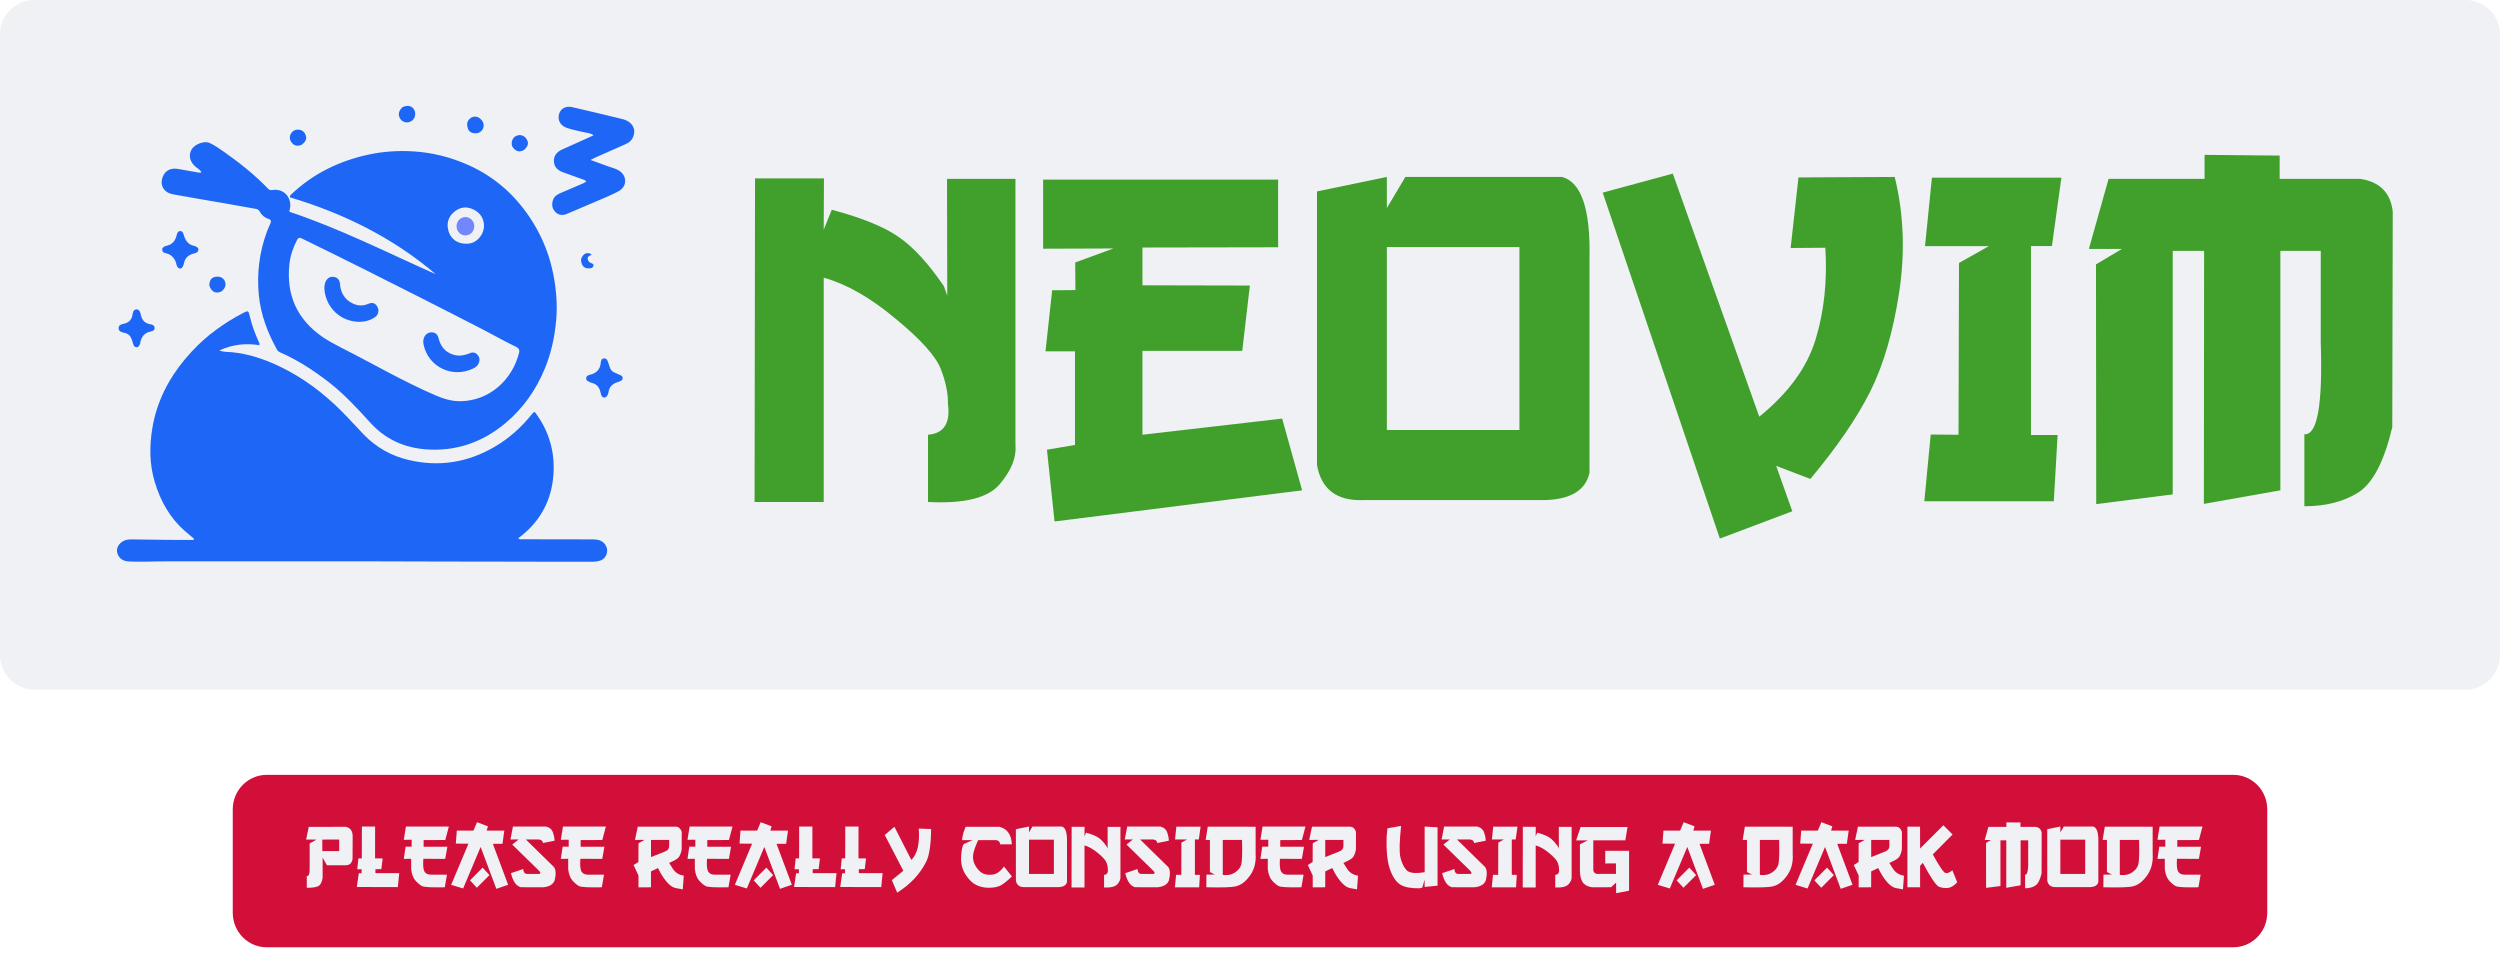
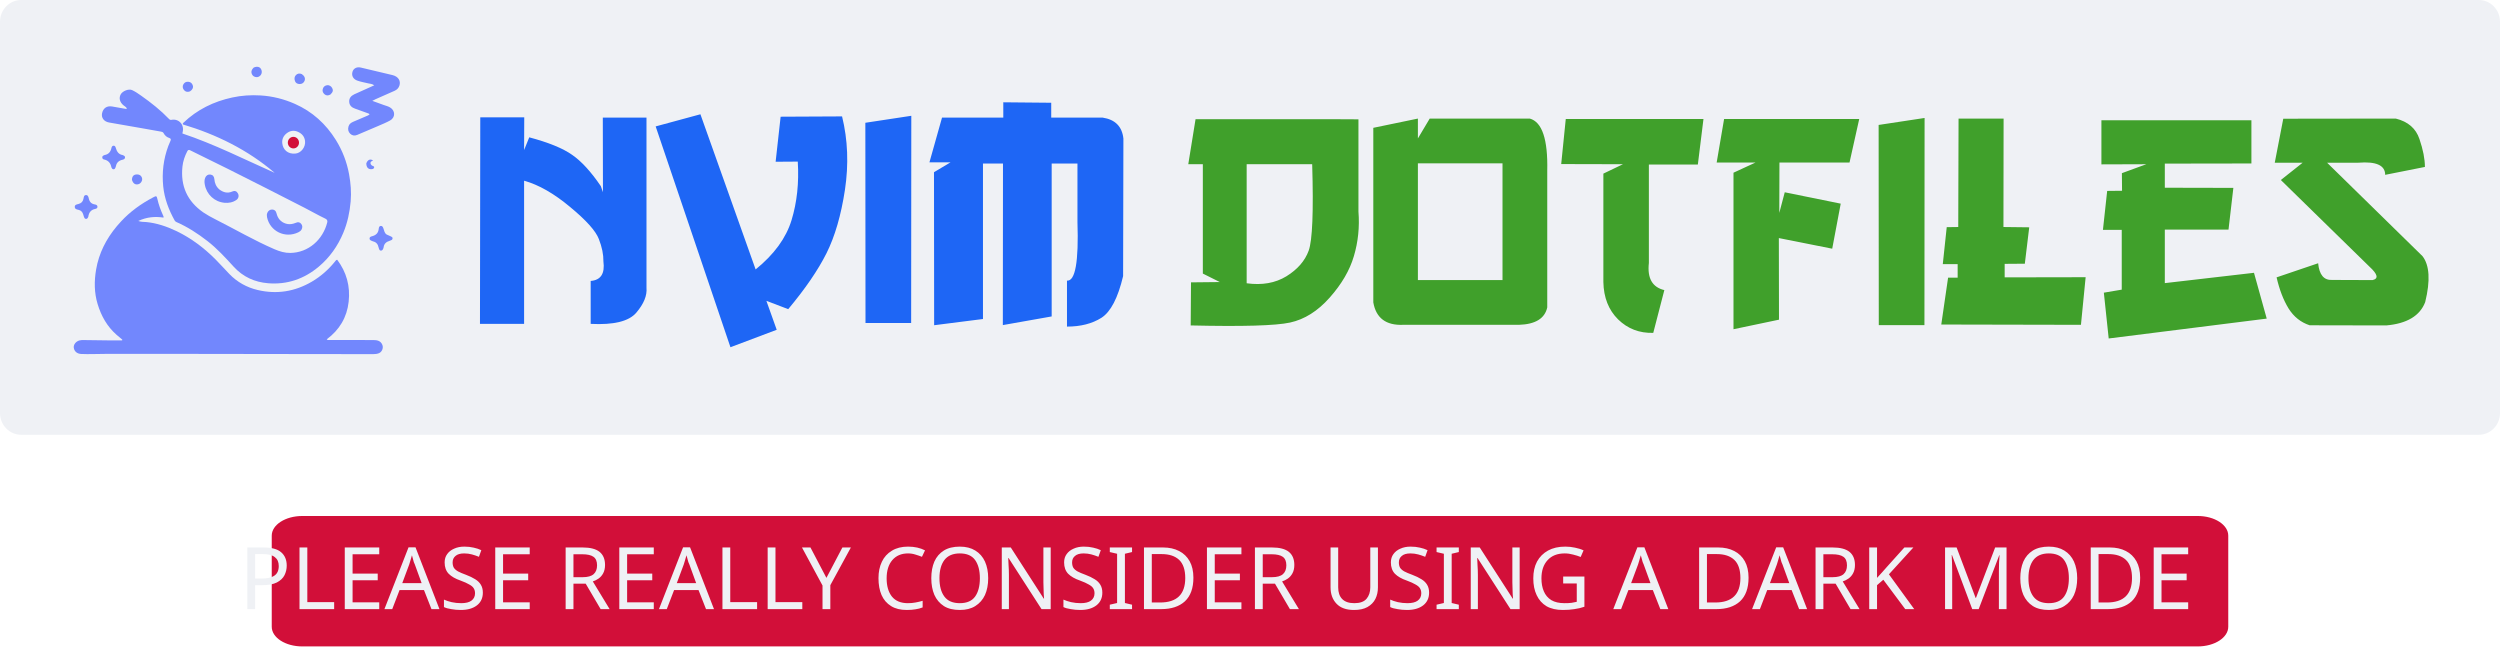
- <svg xmlns="http://www.w3.org/2000/svg" xml:space="preserve" width="145mm" height="56mm" viewBox="0 0 145 56">
-   <rect width="145" height="40" rx="2" ry="2" style="fill:#eff1f5;fill-opacity:1;stroke:none;stroke-width:2.812;stroke-linecap:round;stroke-linejoin:round;stroke-dasharray:none" />
-   <rect width="118" height="10" x="13.5" y="44.942" rx="1.967" ry="2" style="fill:#d20f39;fill-opacity:1;stroke:none;stroke-width:1.269;stroke-linecap:round;stroke-linejoin:round;stroke-dasharray:none" />
-   <g aria-label="NeoVIM" style="font-size:28.222px;font-family:gan;-inkscape-font-specification:gan;text-align:center;letter-spacing:.008px;text-anchor:middle;fill:#40a02b;stroke-linecap:square;stroke-linejoin:round">
-     <path d="M43.293 10.346h3.997l-.014 2.977.468-1.158q2.632.703 3.887 1.585 1.267.868 2.618 2.852l.193.551-.014-6.78h3.969v15.462q.096 1.061-.924 2.26-1.006 1.185-4.147 1.02v-3.9q1.378-.11 1.157-1.778.014-.937-.413-2.025-.414-1.103-2.619-2.922-2.19-1.833-4.175-2.384v13.009h-4.01zM60.003 10.415h13.629v3.927l-7.869.014v2.191l6.23.014-.442 3.79h-5.788v4.864l8.103-.937 1.158 4.162-14.36 1.805-.44-4.162 1.626-.275v-5.43H60.14l.386-3.541 1.35-.014-.013-1.599 2.218-.813-4.079.014zM79.938 10.263v1.806l1.074-1.806h9.096q1.68.469 1.584 4.74V27.42q-.33 1.516-2.577 1.585H78.601q-2.343.096-2.715-2.04V11.104Zm0 4.066v10.61h7.69V14.33ZM96.523 10.07l5.016 14.098q2.522-2.04 3.266-4.479.745-2.439.565-5.32l-2.012.015.455-4.093 5.581-.028q.786 3.197.262 6.67-.524 3.459-1.681 5.774-1.158 2.301-3.473 5.071l-1.984-.758.937 2.632-4.203 1.585-6.794-20.064zM111.552 10.305h7.51l-.55 3.968h-1.214V25.23h1.544l-.22 3.845h-7.511l.372-3.873 1.612.014.028-9.963 1.736-.979h-3.707zM127.366 8.982l4.355.041v1.35h4.671q1.709.262 1.888 1.902l-.027 12.5q-.703 2.976-1.971 3.789-1.268.799-3.128.799v-4.176q1.13.097.95-5.333V14.55h-2.342v13.89l-4.437.786.014-14.676h-1.82v14.125l-4.437.565-.014-13.905 1.502-.895h-1.915l1.144-4.065h5.567z" style="font-family:&quot;Gang of Three&quot;;-inkscape-font-specification:&quot;Gang of Three&quot;" transform="translate(.499)" />
+ <svg xmlns="http://www.w3.org/2000/svg" xml:space="preserve" width="230mm" height="60mm" viewBox="0 0 230 60">
+   <rect width="230" height="40" rx="1.949" ry="2" style="fill:#eff1f5;fill-opacity:1;stroke:none;stroke-width:3.542;stroke-linecap:round;stroke-linejoin:round;stroke-dasharray:none" />
+   <g aria-label="nvim" style="font-size:28.575px;font-family:gan;-inkscape-font-specification:gan;text-align:center;letter-spacing:.008px;text-anchor:middle;fill:#1e66f5;fill-opacity:1;stroke-linecap:square;stroke-linejoin:round">
+     <path d="M44.185 10.792h4.046l-.014 3.014.474-1.172q2.665.712 3.935 1.605 1.284.879 2.651 2.888l.195.558-.014-6.865h4.019v15.655q.097 1.075-.935 2.288-1.019 1.2-4.2 1.033v-3.949q1.395-.111 1.172-1.8.014-.948-.418-2.05-.419-1.117-2.651-2.959-2.219-1.855-4.228-2.413v13.17h-4.06ZM64.438 10.513l5.079 14.274q2.553-2.065 3.306-4.535.754-2.47.572-5.385l-2.037.014.46-4.144 5.652-.028q.795 3.237.265 6.753-.53 3.502-1.702 5.846-1.172 2.33-3.517 5.134l-2.009-.767.95 2.665-4.256 1.605-6.88-20.315zM83.84 10.653l-.014 19.06h-4.2l-.014-18.418ZM92.303 9.411l4.41.042v1.367h4.73q1.73.265 1.91 1.926l-.027 12.655q-.712 3.014-1.995 3.837-1.284.809-3.168.809v-4.228q1.144.098.963-5.4v-5.371h-2.372v14.064l-4.493.796.014-14.86h-1.841v14.301l-4.493.572-.014-14.078 1.52-.907h-1.939l1.158-4.116h5.637z" style="fill:#1e66f5;fill-opacity:1" />
  </g>
-   <g style="fill:#1e66f5;fill-opacity:1">
-     <path d="M221.071 464.07c20.388-22.02 44.178-38.936 70.264-52.752 7.559-4.003 8-3.81 9.854 4.286 2.763 12.07 7.07 23.566 12.103 34.831.653 1.462 1.738 2.857 1.118 5.213-18.723-2.92-36.886-1.29-55.467 7.39 6.648 2.485 12.383 1.855 17.82 2.405 23.03 2.33 44.496 9.595 65.22 19.44 33.025 15.688 61.74 37.393 87.383 63.255 10.2 10.286 19.839 21.126 29.909 31.543 17.25 17.845 38.21 29.51 62.216 35.185 42.105 9.954 81.875 3.53 119.227-18.35 20.102-11.774 37.08-27.022 51.594-45.14.91-1.136 1.596-2.596 4.14-3.019 20.546 27.293 29.006 58.18 25.213 92.354-3.833 34.54-20.368 62.002-48.294 82.655 2.058 2.143 4 1.419 5.724 1.423 32.325.076 64.651.062 96.976.154 8.357.024 16.018 1.578 19.69 10.551 2.786 6.811-.73 15.584-7.532 18.373-3.913 1.604-8.044 2.053-12.245 2.05-34.992-.022-69.985.118-104.976-.095-30.131-.184-60.264.004-90.39-.134-131.63-.598-263.257-.055-394.885-.286-17.484-.03-34.959 1.001-52.455.158-8.79-.423-15.206-5.584-16.223-13.914-.824-6.751 4.853-13.87 12.635-15.888 3.106-.806 6.27-.818 9.435-.778 17.323.219 34.646.51 51.97.672 10.778.101 21.558.019 32.337.019l.35-1.67c-4.227-3.545-8.527-7.006-12.667-10.65-20.75-18.26-33.615-41.296-41.589-67.529-7.6-25.008-7.644-50.382-3.392-75.655 6.074-36.107 22.274-67.766 45.737-95.756 2.887-3.444 5.965-6.728 9.2-10.341z" style="fill:#1e66f5;fill-opacity:1" transform="translate(1.89 .96) scale(.04183)" />
-     <path d="M324.97 298.158c1.671-4.05 3.123-7.776 4.808-11.394 1.448-3.11.695-5.212-2.528-6.197-5.77-1.762-9.833-5.526-12.651-10.672-1.2-2.19-2.987-2.882-5.215-3.274-14.087-2.477-28.158-5.047-42.248-7.51-24.237-4.236-48.51-8.267-72.714-12.688-10.964-2.002-17.02-10.339-15.205-19.817 2.212-11.544 10.559-17.348 22.19-15.354 9.502 1.629 18.993 3.324 28.483 5.027 1.315.236 2.583.595 4.123-.47-1.792-3.62-5.432-5.215-8.172-7.612-7.934-6.94-9.993-15.95-5.27-24.031 4.05-6.934 17.454-12.424 24.958-8.88 7.182 3.391 13.537 7.834 19.902 12.313 21.83 15.361 42.718 31.885 61.226 51.23 1.521 1.59 3.191 2.204 5.373 1.789 15.982-3.04 29.097 10.642 24.264 28.004-.13.467-.108.977-.212 2.033 69.892 23.334 135.63 56.646 202.87 86.57-59.498-50.766-128.051-84.405-201.958-106.524-.495-2.21.33-2.841 1.047-3.527 30.427-29.149 66.665-46.85 107.692-55.73 20.566-4.45 41.277-5.741 62.054-4.495 26.264 1.574 51.574 7.911 75.73 18.615 38.399 17.015 68.055 44.055 90.057 79.453 14.339 23.07 23.976 48.08 28.953 74.998 3.692 19.972 5.263 39.923 3.524 60.08-2.04 23.636-6.936 46.7-16.074 68.684-12.162 29.256-29.994 54.586-54.315 74.947-32.067 26.845-69.154 39.65-111.013 36.308-29.785-2.378-55.53-14.084-76.02-36.533-18.193-19.932-36.395-39.893-57.85-56.505-21.016-16.271-43.158-30.704-67.58-41.407-1.752-.768-3.219-1.76-4.143-3.427-13.054-23.525-22.59-48.28-25.273-75.24-3.013-30.263.445-59.798 11.188-88.764m77.164 146.176c8.173 5.478 16.769 10.218 25.543 14.647 43.688 22.053 85.976 46.859 131.012 66.278 11.206 4.832 22.706 8.28 34.748 8.086 39.771-.641 71.519-28.99 81.139-67.213.978-3.885-.604-6.494-4.023-8.117-15.498-7.358-30.362-15.93-45.592-23.795-28.261-14.596-56.624-28.994-84.986-43.393-55.386-28.119-110.874-56.032-166.75-83.17-3.359-1.632-4.884-.998-6.578 2.233-5.56 10.603-9.335 21.835-10.572 33.636-4.43 42.226 10.239 76.02 46.06 100.808m223.577-157.403c-1.272-9.915-7.222-16.315-15.964-20.107-8.853-3.84-17.312-2.317-24.803 3.695-6.845 5.495-10.263 13.038-9.339 21.543 1.455 13.382 11.43 24.698 29.538 22.697 11.822-1.306 22.315-14.273 20.568-27.828zm107.99-102.346c14.696-6.61 29.047-13.072 44.18-19.887-4.57-3.4-9.041-3.282-13.09-4.275-8.071-1.98-16.309-3.27-24.173-6.106-8.873-3.2-13.02-10.615-10.604-19.199 2.138-7.594 9.442-11.562 18.305-9.5 23.315 5.421 46.625 10.872 69.864 16.61 12.55 3.1 18.548 12.627 15.104 23.145-1.754 5.356-5.443 9.071-10.564 11.342-13.999 6.205-28.016 12.368-42.01 18.582-2.118.94-4.152 2.069-7.084 3.543 8.898 3.238 17.031 6.253 25.205 9.151 4.699 1.667 9.592 2.782 13.94 5.387 11.759 7.046 11.933 22.129-.13 28.734-8.44 4.621-17.431 8.26-26.28 12.1-15.268 6.624-30.605 13.09-45.937 19.564-5.6 2.365-10.998 1.616-15.332-2.55-4.573-4.397-5.502-9.98-3.765-16.136 1.527-5.416 5.618-8.137 10.249-10.191 9.435-4.186 18.971-8.142 28.471-12.18 2.586-1.099 5.278-1.995 7.605-4.113-1.24-1.847-3.27-2.257-5.012-2.902-8.895-3.296-17.806-6.551-26.774-9.64-7.196-2.478-12.397-6.743-12.989-14.74-.586-7.92 3.55-13.227 10.82-16.739zm71.498 308.255c3.5 1.608 6.685 3.03 9.878 4.431 1.782.783 3.21 1.852 3.122 4.035-.084 2.06-1.24 3.354-3.128 4.073-1.087.414-2.127.973-3.237 1.304-7.254 2.167-12.367 6.238-13.288 14.327-.165 1.442-.884 2.865-1.546 4.197-.941 1.894-2.372 3.196-4.712 3.019-2.186-.166-3.13-1.7-3.79-3.473a26.757 26.757 0 0 1-1.105-3.824c-1.424-6.797-5.159-11.395-12.137-13.009-.802-.185-1.576-.54-2.326-.896-2.526-1.2-5.636-2.047-5.335-5.694.271-3.29 3.094-4.06 5.69-4.745 8.192-2.156 13.428-6.852 14.415-15.714.318-2.863.706-6.576 4.509-6.863 4.245-.32 5.147 3.49 6.244 6.625 1.52 4.346 2.115 9.173 6.746 12.208zM224.717 318.097c2.746 1.31 5.614 2.34 5.095 5.693-.47 3.037-3.08 4.065-5.809 4.681-7.676 1.735-12.767 6.081-14.248 14.108-.208 1.129-.654 2.233-1.12 3.291-.827 1.88-1.86 3.631-4.302 3.52-2.12-.095-3.17-1.585-3.991-3.302-.215-.45-.508-.888-.602-1.364-1.83-9.204-6.932-15.132-16.448-16.982-1.987-.386-3.381-2.058-3.554-4.346-.181-2.402 1.332-3.608 3.199-4.559.59-.301 1.189-.682 1.824-.791 8.865-1.522 13.41-7.121 15.2-15.611.51-2.422 1.734-4.966 4.81-4.966 3.092-.001 3.992 2.472 4.725 4.973 2.268 7.735 5.938 14.154 15.22 15.655zm-75.699 135.637c-1.153 2.716-2.252 5.083-5.413 4.733-2.844-.315-3.516-2.737-4.285-4.936-.603-1.724-1.07-3.495-1.623-5.238-1.56-4.923-4.433-8.276-9.777-9.599-3.686-.912-8.665-1.41-8.663-6.69.002-5.048 4.842-5.375 8.35-6.357 5.862-1.64 9.399-4.925 10.713-11.08.708-3.317.847-8.3 5.473-8.495 4.858-.207 5.637 4.696 6.483 8.246 1.715 7.203 5.964 11.208 13.185 12.394 2.688.44 5.343 1.33 5.722 4.624.411 3.579-2.57 4.776-4.976 5.246-9.398 1.835-13.845 7.783-15.19 17.152zM512.914 125.6c7.785-3.463 14.24-1.486 16.713 4.794 2.543 6.455-.31 13.215-6.61 15.666-4.738 1.843-10.53-.018-13.187-4.237-3.467-5.503-2.548-10.83 3.084-16.224zm105.663 14.405c5.77 3.818 7.98 8.937 6.383 14.111-1.517 4.913-6.077 8.097-11.463 7.78-4.415-.258-8.139-1.85-9.824-6.357-1.822-4.87-1.65-9.741 2.11-13.493 3.389-3.38 7.793-4.262 12.794-2.041zm63.039 44.858c-4.79 2.772-9.169 2.929-13.19-.624-3.336-2.947-4.88-6.617-3.786-11.133 1.183-4.887 4.31-7.7 9.2-8.591 4.452-.811 9.181 1.71 11.518 6.083 2.73 5.11 1.817 8.85-3.742 14.265z" style="fill:#1e66f5;fill-opacity:1" transform="translate(1.89 .96) scale(.04183)" />
-     <path d="M372.638 178.03c-5.416 1.978-9.95 1.17-13.303-3.14-2.976-3.828-3.618-8.223-1.078-12.564 2.516-4.3 6.569-6.035 11.41-5.391 4.946.658 7.984 3.823 9.332 8.505 1.31 4.548-.957 9.026-6.361 12.59zM245.01 372.626c.238-7.743 3.57-11.497 10.173-11.933 6.294-.415 10.888 2.825 12.14 8.562 1.072 4.922-2.475 11.01-7.375 12.66-7.013 2.358-12.264-.779-14.937-9.29zm515.413-36.128c2.83-7.935 8.285-10.432 14.385-6.926.115.838-.47 1.175-1.083 1.438-2.036.87-4.107 1.854-4.068 4.437.04 2.675 1.491 4.702 3.85 5.966 1.937 1.038 5.091 1.28 4.047 4.52-.968 3.003-3.948 3.21-6.644 3.235-6.544.06-10.254-4.3-10.487-12.67zm-323.133 57.25c8.845 6.576 17.882 9.077 28.273 4.567 5.793-2.514 9.764-.853 12.574 4.202 2.692 4.841 1.412 10.93-3.262 14.198-7.858 5.495-16.91 7.167-26.143 6.332-22.239-2.013-39.65-18.327-43.54-40.303-.839-4.745-1.005-9.628.735-14.292 2.01-5.386 6.396-8.187 11.541-7.534 5.3.673 8.376 4.18 8.849 10.33.679 8.83 3.915 16.392 10.973 22.5zm163.33 75.007c2.133-.698 3.927-1.157 5.574-1.928 4.484-2.1 8.296-.843 11.16 2.69 2.994 3.691 2.926 8.022.766 12.18-1.51 2.905-4.099 4.793-6.984 6.202-29.354 14.34-62.601-2.373-68.948-32.874-.68-3.271-.768-6.605.556-9.823 1.917-4.661 6.125-7.59 10.822-7.344 5.184.272 8.107 3.106 9.322 8.114 2.745 11.311 9.21 19.39 20.63 22.91 5.547 1.71 11.133 1.616 17.102-.127z" style="fill:#1e66f5;fill-opacity:1" transform="translate(1.89 .96) scale(.04183)" />
+   <g style="fill:#7287fd;fill-opacity:1">
+     <path d="M221.071 464.07c20.388-22.02 44.178-38.936 70.264-52.752 7.559-4.003 8-3.81 9.854 4.286 2.763 12.07 7.07 23.566 12.103 34.831.653 1.462 1.738 2.857 1.118 5.213-18.723-2.92-36.886-1.29-55.467 7.39 6.648 2.485 12.383 1.855 17.82 2.405 23.03 2.33 44.496 9.595 65.22 19.44 33.025 15.688 61.74 37.393 87.383 63.255 10.2 10.286 19.839 21.126 29.909 31.543 17.25 17.845 38.21 29.51 62.216 35.185 42.105 9.954 81.875 3.53 119.227-18.35 20.102-11.774 37.08-27.022 51.594-45.14.91-1.136 1.596-2.596 4.14-3.019 20.546 27.293 29.006 58.18 25.213 92.354-3.833 34.54-20.368 62.002-48.294 82.655 2.058 2.143 4 1.419 5.724 1.423 32.325.076 64.651.062 96.976.154 8.357.024 16.018 1.578 19.69 10.551 2.786 6.811-.73 15.584-7.532 18.373-3.913 1.604-8.044 2.053-12.245 2.05-34.992-.022-69.985.118-104.976-.095-30.131-.184-60.264.004-90.39-.134-131.63-.598-263.257-.055-394.885-.286-17.484-.03-34.959 1.001-52.455.158-8.79-.423-15.206-5.584-16.223-13.914-.824-6.751 4.853-13.87 12.635-15.888 3.106-.806 6.27-.818 9.435-.778 17.323.219 34.646.51 51.97.672 10.778.101 21.558.019 32.337.019l.35-1.67c-4.227-3.545-8.527-7.006-12.667-10.65-20.75-18.26-33.615-41.296-41.589-67.529-7.6-25.008-7.644-50.382-3.392-75.655 6.074-36.107 22.274-67.766 45.737-95.756 2.887-3.444 5.965-6.728 9.2-10.341z" style="fill:#7287fd;fill-opacity:1" transform="translate(1.89 .96) scale(.04183)" />
+     <path d="M324.97 298.158c1.671-4.05 3.123-7.776 4.808-11.394 1.448-3.11.695-5.212-2.528-6.197-5.77-1.762-9.833-5.526-12.651-10.672-1.2-2.19-2.987-2.882-5.215-3.274-14.087-2.477-28.158-5.047-42.248-7.51-24.237-4.236-48.51-8.267-72.714-12.688-10.964-2.002-17.02-10.339-15.205-19.817 2.212-11.544 10.559-17.348 22.19-15.354 9.502 1.629 18.993 3.324 28.483 5.027 1.315.236 2.583.595 4.123-.47-1.792-3.62-5.432-5.215-8.172-7.612-7.934-6.94-9.993-15.95-5.27-24.031 4.05-6.934 17.454-12.424 24.958-8.88 7.182 3.391 13.537 7.834 19.902 12.313 21.83 15.361 42.718 31.885 61.226 51.23 1.521 1.59 3.191 2.204 5.373 1.789 15.982-3.04 29.097 10.642 24.264 28.004-.13.467-.108.977-.212 2.033 69.892 23.334 135.63 56.646 202.87 86.57-59.498-50.766-128.051-84.405-201.958-106.524-.495-2.21.33-2.841 1.047-3.527 30.427-29.149 66.665-46.85 107.692-55.73 20.566-4.45 41.277-5.741 62.054-4.495 26.264 1.574 51.574 7.911 75.73 18.615 38.399 17.015 68.055 44.055 90.057 79.453 14.339 23.07 23.976 48.08 28.953 74.998 3.692 19.972 5.263 39.923 3.524 60.08-2.04 23.636-6.936 46.7-16.074 68.684-12.162 29.256-29.994 54.586-54.315 74.947-32.067 26.845-69.154 39.65-111.013 36.308-29.785-2.378-55.53-14.084-76.02-36.533-18.193-19.932-36.395-39.893-57.85-56.505-21.016-16.271-43.158-30.704-67.58-41.407-1.752-.768-3.219-1.76-4.143-3.427-13.054-23.525-22.59-48.28-25.273-75.24-3.013-30.263.445-59.798 11.188-88.764m77.164 146.176c8.173 5.478 16.769 10.218 25.543 14.647 43.688 22.053 85.976 46.859 131.012 66.278 11.206 4.832 22.706 8.28 34.748 8.086 39.771-.641 71.519-28.99 81.139-67.213.978-3.885-.604-6.494-4.023-8.117-15.498-7.358-30.362-15.93-45.592-23.795-28.261-14.596-56.624-28.994-84.986-43.393-55.386-28.119-110.874-56.032-166.75-83.17-3.359-1.632-4.884-.998-6.578 2.233-5.56 10.603-9.335 21.835-10.572 33.636-4.43 42.226 10.239 76.02 46.06 100.808m223.577-157.403c-1.272-9.915-7.222-16.315-15.964-20.107-8.853-3.84-17.312-2.317-24.803 3.695-6.845 5.495-10.263 13.038-9.339 21.543 1.455 13.382 11.43 24.698 29.538 22.697 11.822-1.306 22.315-14.273 20.568-27.828zm107.99-102.346c14.696-6.61 29.047-13.072 44.18-19.887-4.57-3.4-9.041-3.282-13.09-4.275-8.071-1.98-16.309-3.27-24.173-6.106-8.873-3.2-13.02-10.615-10.604-19.199 2.138-7.594 9.442-11.562 18.305-9.5 23.315 5.421 46.625 10.872 69.864 16.61 12.55 3.1 18.548 12.627 15.104 23.145-1.754 5.356-5.443 9.071-10.564 11.342-13.999 6.205-28.016 12.368-42.01 18.582-2.118.94-4.152 2.069-7.084 3.543 8.898 3.238 17.031 6.253 25.205 9.151 4.699 1.667 9.592 2.782 13.94 5.387 11.759 7.046 11.933 22.129-.13 28.734-8.44 4.621-17.431 8.26-26.28 12.1-15.268 6.624-30.605 13.09-45.937 19.564-5.6 2.365-10.998 1.616-15.332-2.55-4.573-4.397-5.502-9.98-3.765-16.136 1.527-5.416 5.618-8.137 10.249-10.191 9.435-4.186 18.971-8.142 28.471-12.18 2.586-1.099 5.278-1.995 7.605-4.113-1.24-1.847-3.27-2.257-5.012-2.902-8.895-3.296-17.806-6.551-26.774-9.64-7.196-2.478-12.397-6.743-12.989-14.74-.586-7.92 3.55-13.227 10.82-16.739zm71.498 308.255c3.5 1.608 6.685 3.03 9.878 4.431 1.782.783 3.21 1.852 3.122 4.035-.084 2.06-1.24 3.354-3.128 4.073-1.087.414-2.127.973-3.237 1.304-7.254 2.167-12.367 6.238-13.288 14.327-.165 1.442-.884 2.865-1.546 4.197-.941 1.894-2.372 3.196-4.712 3.019-2.186-.166-3.13-1.7-3.79-3.473a26.757 26.757 0 0 1-1.105-3.824c-1.424-6.797-5.159-11.395-12.137-13.009-.802-.185-1.576-.54-2.326-.896-2.526-1.2-5.636-2.047-5.335-5.694.271-3.29 3.094-4.06 5.69-4.745 8.192-2.156 13.428-6.852 14.415-15.714.318-2.863.706-6.576 4.509-6.863 4.245-.32 5.147 3.49 6.244 6.625 1.52 4.346 2.115 9.173 6.746 12.208zM224.717 318.097c2.746 1.31 5.614 2.34 5.095 5.693-.47 3.037-3.08 4.065-5.809 4.681-7.676 1.735-12.767 6.081-14.248 14.108-.208 1.129-.654 2.233-1.12 3.291-.827 1.88-1.86 3.631-4.302 3.52-2.12-.095-3.17-1.585-3.991-3.302-.215-.45-.508-.888-.602-1.364-1.83-9.204-6.932-15.132-16.448-16.982-1.987-.386-3.381-2.058-3.554-4.346-.181-2.402 1.332-3.608 3.199-4.559.59-.301 1.189-.682 1.824-.791 8.865-1.522 13.41-7.121 15.2-15.611.51-2.422 1.734-4.966 4.81-4.966 3.092-.001 3.992 2.472 4.725 4.973 2.268 7.735 5.938 14.154 15.22 15.655zm-75.699 135.637c-1.153 2.716-2.252 5.083-5.413 4.733-2.844-.315-3.516-2.737-4.285-4.936-.603-1.724-1.07-3.495-1.623-5.238-1.56-4.923-4.433-8.276-9.777-9.599-3.686-.912-8.665-1.41-8.663-6.69.002-5.048 4.842-5.375 8.35-6.357 5.862-1.64 9.399-4.925 10.713-11.08.708-3.317.847-8.3 5.473-8.495 4.858-.207 5.637 4.696 6.483 8.246 1.715 7.203 5.964 11.208 13.185 12.394 2.688.44 5.343 1.33 5.722 4.624.411 3.579-2.57 4.776-4.976 5.246-9.398 1.835-13.845 7.783-15.19 17.152zM512.914 125.6c7.785-3.463 14.24-1.486 16.713 4.794 2.543 6.455-.31 13.215-6.61 15.666-4.738 1.843-10.53-.018-13.187-4.237-3.467-5.503-2.548-10.83 3.084-16.224zm105.663 14.405c5.77 3.818 7.98 8.937 6.383 14.111-1.517 4.913-6.077 8.097-11.463 7.78-4.415-.258-8.139-1.85-9.824-6.357-1.822-4.87-1.65-9.741 2.11-13.493 3.389-3.38 7.793-4.262 12.794-2.041zm63.039 44.858c-4.79 2.772-9.169 2.929-13.19-.624-3.336-2.947-4.88-6.617-3.786-11.133 1.183-4.887 4.31-7.7 9.2-8.591 4.452-.811 9.181 1.71 11.518 6.083 2.73 5.11 1.817 8.85-3.742 14.265z" style="fill:#7287fd;fill-opacity:1" transform="translate(1.89 .96) scale(.04183)" />
+     <path d="M372.638 178.03c-5.416 1.978-9.95 1.17-13.303-3.14-2.976-3.828-3.618-8.223-1.078-12.564 2.516-4.3 6.569-6.035 11.41-5.391 4.946.658 7.984 3.823 9.332 8.505 1.31 4.548-.957 9.026-6.361 12.59zM245.01 372.626c.238-7.743 3.57-11.497 10.173-11.933 6.294-.415 10.888 2.825 12.14 8.562 1.072 4.922-2.475 11.01-7.375 12.66-7.013 2.358-12.264-.779-14.937-9.29zm515.413-36.128c2.83-7.935 8.285-10.432 14.385-6.926.115.838-.47 1.175-1.083 1.438-2.036.87-4.107 1.854-4.068 4.437.04 2.675 1.491 4.702 3.85 5.966 1.937 1.038 5.091 1.28 4.047 4.52-.968 3.003-3.948 3.21-6.644 3.235-6.544.06-10.254-4.3-10.487-12.67zm-323.133 57.25c8.845 6.576 17.882 9.077 28.273 4.567 5.793-2.514 9.764-.853 12.574 4.202 2.692 4.841 1.412 10.93-3.262 14.198-7.858 5.495-16.91 7.167-26.143 6.332-22.239-2.013-39.65-18.327-43.54-40.303-.839-4.745-1.005-9.628.735-14.292 2.01-5.386 6.396-8.187 11.541-7.534 5.3.673 8.376 4.18 8.849 10.33.679 8.83 3.915 16.392 10.973 22.5zm163.33 75.007c2.133-.698 3.927-1.157 5.574-1.928 4.484-2.1 8.296-.843 11.16 2.69 2.994 3.691 2.926 8.022.766 12.18-1.51 2.905-4.099 4.793-6.984 6.202-29.354 14.34-62.601-2.373-68.948-32.874-.68-3.271-.768-6.605.556-9.823 1.917-4.661 6.125-7.59 10.822-7.344 5.184.272 8.107 3.106 9.322 8.114 2.745 11.311 9.21 19.39 20.63 22.91 5.547 1.71 11.133 1.616 17.102-.127z" style="fill:#7287fd;fill-opacity:1" transform="translate(1.89 .96) scale(.04183)" />
  </g>
-   <ellipse cx="26.994" cy="13.122" rx=".515" ry=".533" style="fill:#7287fd;fill-opacity:1;stroke-width:.228" />
-   <g aria-label="PLEASE REALLY CONSIDER USING A DARK MODE" style="font-size:5.292px;font-family:&quot;Gang of Three&quot;;-inkscape-font-specification:&quot;Gang of Three&quot;;text-align:center;text-anchor:middle;fill:#eff1f5;stroke-width:.2;stroke-linecap:round;stroke-linejoin:round">
-     <path d="M20.049 47.956q.392.072.405.522l-.005 1.312q-.036.403-.426.396H18.96l-.248-.445v1.173q-.062.393-.266.489-.205.093-.652.087l-.002-.68q.186.045.168-.519V48.92l.403-.224-.607-.003.152-.736zm-1.357.739.003.666.979.003v-.67zM20.99 47.938h.766l-.002 1.847.44.005-.076.62-.343.003v.23l1.38-.003-.08.812-2.38-.006.116-.798h.163v-.23h-.254l.068-.63.196-.003zM23.544 47.94h2.489l-.207.78-1.256.006v.385h1.377l-.124.703-1.27-.003q-.04.558.066.739.109.178.36.18h.945l-.126.732q-1.14.026-1.323-.07-.181-.098-.38-.32-.197-.225-.248-.66v-.601l-.427.003.106-.708.35.002v-.403l-.456.003zM27.666 47.687l.635.24-.075.248h1.024l-.106.765-.558.003.886 2.374-.685.235-.91-2.428-1.015 2.408-.695-.212 1.003-2.388-.732-.002.057-.755h.967zm.328 2.635.395.435-.731.733-.398-.429zM29.75 47.94l1.918-.002q.313.077.403.348.093.272.093.476l-.677.134q0-.243-.457-.207h-.532l1.625 1.592q.18.233.046.783-.134.351-.664.398l-1.305-.003q-.227-.075-.359-.286-.132-.215-.204-.53l.708-.24q.029.294.238.284l.69.002q.157-.036-.052-.227l-1.512-1.478.373-.295h-.476ZM32.652 47.94h2.489l-.207.78-1.256.006v.385h1.377l-.124.703-1.27-.003q-.04.558.066.739.109.178.36.18h.945l-.126.732q-1.14.026-1.323-.07-.181-.098-.38-.32-.197-.225-.248-.66v-.601l-.427.003.106-.708.35.002v-.403l-.456.003zM36.99 47.945h2.228q.235.029.323.303l-.005 1.038q-.075.36-.217.484-.142.121-.507.281l.204.326q.228.356.644.41l-.06.796-.416-.077q-.405-.083-.858-.848l-.162-.31-.406.192-.003.922-.723.005v-.687l-.284-.607.279-.176.005-1.088.354-.196-.558.002zm.768.77v.995l.773-.305q.281-.103.281-.333v-.357zM39.998 47.94h2.488l-.206.78-1.256.006v.385h1.377l-.124.703-1.271-.003q-.039.558.067.739.109.178.36.18h.945l-.127.732q-1.14.026-1.323-.07-.18-.098-.38-.32-.196-.225-.247-.66v-.601l-.427.003.106-.708.349.002v-.403l-.455.003zM44.12 47.687l.635.24-.075.248h1.023l-.106.765-.558.003.887 2.374-.685.235-.91-2.428-1.015 2.408-.695-.212 1.002-2.388-.73-.002.056-.755h.966zm.328 2.635.395.435-.731.733-.398-.429zM46.352 47.938h.767l-.002 1.847.439.005-.075.62-.344.003v.23l1.38-.003-.08.812-2.38-.006.117-.798h.162v-.23h-.253l.067-.63.197-.003zM49.026 47.938h.768l-.003 1.847.44.005-.076.62-.343.003v.23l1.38-.003-.08.812-2.38-.006.116-.798h.163v-.23h-.254l.068-.63.196-.003zM51.876 47.953l.982 1.925q.269-.271.372-.723.106-.455.057-1.099l.718.029q-.013 1.37-.294 1.915-.28.542-.69.976-.409.432-.985.799l-.307-.729.664-.543-1.078-2.074zM57.958 47.953q.688.163.729 1.02h-.685q-.01-.27-.348-.245h-.92q-.285.615-.3.93-.013.316.163.595.178.276.385.395.209.116.573.08.365-.036.675-.47l.462.576q-.403.39-.653.522-.251.13-.665.134-.41.006-.751-.16-.341-.165-.626-.612-.284-.45-.253-1.023.031-.574.15-.737l.514-.23h-.615l.042-.245.059-.235.114-.295zM59.682 47.938v.338l.201-.338h1.706q.315.087.297.888v2.328q-.062.285-.483.298H59.43q-.44.018-.509-.383v-2.974zm0 .762v1.99h1.442V48.7ZM62.155 47.953h.749l-.003.558.088-.217q.494.132.729.297.237.163.49.535l.037.104-.003-1.272h.744v2.9q.018.198-.173.423-.188.222-.777.191v-.73q.258-.022.217-.334.002-.176-.078-.38-.077-.207-.49-.548-.412-.343-.784-.447v2.44h-.752zM65.38 47.94l1.916-.002q.313.077.403.348.093.272.093.476l-.677.134q0-.243-.457-.207h-.532l1.625 1.592q.181.233.047.783-.135.351-.664.398l-1.305-.003q-.228-.075-.36-.286-.131-.215-.204-.53l.708-.24q.029.294.238.284l.69.002q.158-.036-.052-.227l-1.511-1.478.372-.295h-.476zM68.227 47.945h1.408l-.104.745h-.227v2.054h.29l-.042.72h-1.408l.07-.726.302.003.005-1.868.326-.183h-.695zM70.05 47.948h2.28l.496.003v1.57q.03.396-.078.76-.106.362-.413.708-.305.344-.675.424-.366.08-1.692.049l.005-.734.491-.005-.29-.145v-1.863h-.247Zm.871.767v2.029q.393.054.677-.12.285-.175.38-.436.096-.263.06-1.473zM73.229 47.94h2.488l-.207.78-1.255.006v.385h1.377l-.124.703-1.272-.003q-.038.558.068.739.108.178.359.18h.946l-.127.732q-1.14.026-1.323-.07-.18-.098-.38-.32-.196-.225-.248-.66v-.601l-.426.003.106-.708.349.002v-.403l-.455.003zM76.097 47.945h2.227q.235.029.323.303l-.005 1.038q-.075.36-.217.484-.142.121-.507.281l.205.326q.227.356.643.41l-.06.796-.416-.077q-.405-.083-.857-.848l-.163-.31-.406.192-.002.922-.724.005v-.687l-.284-.607.279-.176.005-1.088.354-.196-.558.002zm.767.77v.995l.773-.305q.281-.103.281-.333v-.357zM81.264 47.904q-.147 1.36-.04 1.822.108.462.343.73.235.27 1.064.13l-.002-2.646.749.044v3.385l-.75.075v-.426l-.134.467-.162.036q-.726.013-1.099-.204-.369-.217-.61-.88-.24-.665-.196-1.918l.044-.478zM83.758 47.94l1.917-.002q.313.077.403.348.093.272.093.476l-.677.134q0-.243-.457-.207h-.532l1.625 1.592q.18.233.046.783-.134.351-.664.398l-1.305-.003q-.227-.075-.359-.286-.131-.215-.204-.53l.708-.24q.029.294.238.284l.69.002q.157-.036-.052-.227l-1.511-1.478.372-.295h-.476zM86.605 47.945h1.408l-.103.745h-.227v2.054h.29l-.042.72h-1.408l.07-.726.302.003.005-1.868.325-.183h-.695zM88.324 47.953h.749l-.003.558.088-.217q.494.132.729.297.237.163.49.535l.037.104-.003-1.272h.744v2.9q.018.198-.173.423-.188.222-.778.191v-.73q.259-.022.218-.334.002-.176-.078-.38-.078-.207-.49-.548-.412-.343-.784-.447v2.44h-.752zM91.677 47.966h2.721l-.13.775h-1.857v1.64q-.028.352.39.303h.925l-.002-.607-.62.003v-.734l1.382.002v2.111l-.003.202-.749.145v-.615l-.287.268-1.108.003q-.375-.054-.538-.284-.162-.233-.165-.667V48.97l.455-.228-.677.003zM97.651 47.687l.636.24-.075.248h1.023l-.106.765-.558.003.886 2.374-.685.235-.909-2.428-1.015 2.408-.696-.212 1.003-2.388-.731-.002.057-.755h.966zm.328 2.635.396.435-.732.733-.398-.429zM101.201 47.948h2.28l.495.003v1.57q.031.396-.077.76-.106.362-.414.708-.305.344-.674.424-.367.08-1.692.049l.005-.734.49-.005-.289-.145v-1.863h-.248zm.871.767v2.029q.393.054.677-.12.284-.175.38-.436.095-.263.06-1.473zM105.64 47.687l.636.24-.075.248h1.023l-.106.765-.558.003.886 2.374-.684.235-.91-2.428-1.015 2.408-.695-.212 1.002-2.388-.731-.002.057-.755h.966zm.328 2.635.396.435-.731.733-.398-.429zM107.762 47.945h2.227q.235.029.323.303l-.005 1.038q-.075.36-.217.484-.142.121-.507.281l.204.326q.228.356.644.41l-.06.796-.416-.077q-.405-.083-.857-.848l-.163-.31-.406.192-.003.922-.723.005v-.687l-.284-.607.279-.176.005-1.088.354-.196-.559.002zm.767.77v.995l.773-.305q.281-.103.281-.333v-.357zM112.715 47.865l.535.535-1.148 1.155q.58 1.052.742 1.083.165.03.393-.16l.281.695q-.281.302-.537.328-.253.028-.51-.065-.255-.093-.947-1.39l-.158.17v1.246h-.736v-3.517h.733l.003 1.269zM116.37 47.697l.817.008v.253h.876q.32.05.354.357l-.005 2.343q-.131.559-.37.711-.237.15-.586.15v-.783q.212.018.179-1v-.995h-.44v2.605l-.832.147.003-2.752h-.34v2.649l-.833.106-.003-2.607.282-.168h-.36l.215-.763h1.044zM119.5 47.938v.338l.201-.338h1.706q.315.087.297.888v2.328q-.062.285-.483.298h-1.972q-.439.018-.509-.383v-2.974zm0 .762v1.99h1.442V48.7ZM122.079 47.948h2.279l.496.003v1.57q.03.396-.078.76-.106.362-.413.708-.305.344-.675.424-.367.08-1.692.049l.005-.734.49-.005-.289-.145v-1.863h-.248zm.87.767v2.029q.393.054.677-.12.284-.175.38-.436.096-.263.06-1.473zM125.257 47.94h2.488l-.207.78-1.256.006v.385h1.378l-.124.703-1.272-.003q-.038.558.068.739.108.178.359.18h.945l-.126.732q-1.14.026-1.323-.07-.181-.098-.38-.32-.196-.225-.248-.66v-.601l-.426.003.106-.708.348.002v-.403l-.454.003z" />
+   <ellipse cx="26.994" cy="13.122" rx=".515" ry=".533" style="fill:#d20f39;fill-opacity:1;stroke-width:.228" />
+   <g aria-label="dotfiles" style="font-size:28.575px;font-family:&quot;Gang of Three&quot;;-inkscape-font-specification:&quot;Gang of Three&quot;;text-align:center;text-anchor:middle;fill:#40a02b;fill-opacity:1;stroke-width:.2;stroke-linecap:round;stroke-linejoin:round">
+     <path d="M109.991 10.964h12.306l2.68.014v8.484q.167 2.134-.42 4.102-.571 1.953-2.232 3.823-1.646 1.855-3.641 2.288-1.982.432-9.14.265l.029-3.963 2.65-.028-1.562-.78v-10.06h-1.34zm4.702 4.144v10.953q2.121.293 3.656-.642 1.535-.949 2.05-2.358.517-1.423.322-7.953zM130.446 10.909v1.827l1.088-1.827h9.209q1.702.474 1.604 4.8v12.57q-.334 1.535-2.609 1.605h-10.646q-2.372.098-2.748-2.065V11.76Zm0 4.116v10.743h7.785V15.025ZM144.05 10.95h12.669l-.517 4.186h-4.506v9.055q-.237 2.107 1.423 2.498l-1.019 3.935q-1.911.055-3.237-1.242-1.311-1.298-1.353-3.433v-9.976l1.8-.865-5.679-.014zM158.616 10.95h12.432l-.893 4.005h-6.446l-.014 4.632.502-1.897 5.149 1.046-.782 4.144-4.91-.977.013 7.507-4.186.879v-14.4l2.023-.934h-3.571zM177.062 10.853l-.014 19.059h-4.2l-.014-18.417zM180.187 10.909h4.144l-.014 9.976 2.372.028-.405 3.348-1.855.014v1.242l7.45-.014-.432 4.381-12.85-.028.627-4.311h.88v-1.242h-1.368l.363-3.404 1.06-.014zM193.33 11.062h13.8v3.977l-7.967.013v2.219l6.306.014-.446 3.837h-5.86v4.925l8.204-.949 1.172 4.214L194 31.14l-.446-4.214 1.646-.279V21.15h-1.73l.39-3.586 1.368-.014-.014-1.619 2.246-.823-4.13.014zM210.06 10.922l10.352-.013q1.689.418 2.177 1.883.502 1.465.502 2.567l-3.655.726q0-1.312-2.47-1.116h-2.874l8.776 8.595q.977 1.255.251 4.227-.725 1.898-3.586 2.149l-7.046-.014q-1.227-.405-1.94-1.549-.71-1.158-1.101-2.86l3.823-1.298q.153 1.591 1.283 1.535l3.726.014q.85-.195-.28-1.228l-8.162-7.98 2.01-1.591h-2.568z" style="fill:#40a02b;fill-opacity:1" />
  </g>
+   <rect width="180" height="12" x="25" y="47.471" rx="2.815" ry="1.81" style="fill:#d20f39;fill-opacity:1;stroke:none;stroke-width:.229;stroke-linecap:round;stroke-linejoin:round" />
+   <text xml:space="preserve" x="114.984" y="56.04" style="font-style:normal;font-variant:normal;font-weight:400;font-stretch:normal;font-size:7.938px;font-family:&quot;Gang of Three&quot;;-inkscape-font-specification:&quot;Gang of Three&quot;;text-align:center;text-anchor:middle;fill:#eff1f5;fill-opacity:1;stroke:none;stroke-width:.2;stroke-linecap:round;stroke-linejoin:round">
+     <tspan x="114.984" y="56.04" style="font-size:7.938px;fill:#eff1f5;fill-opacity:1;stroke-width:.2">PLEASE REALLY CONSIDER USING A DARK MODE</tspan>
+   </text>
</svg>
